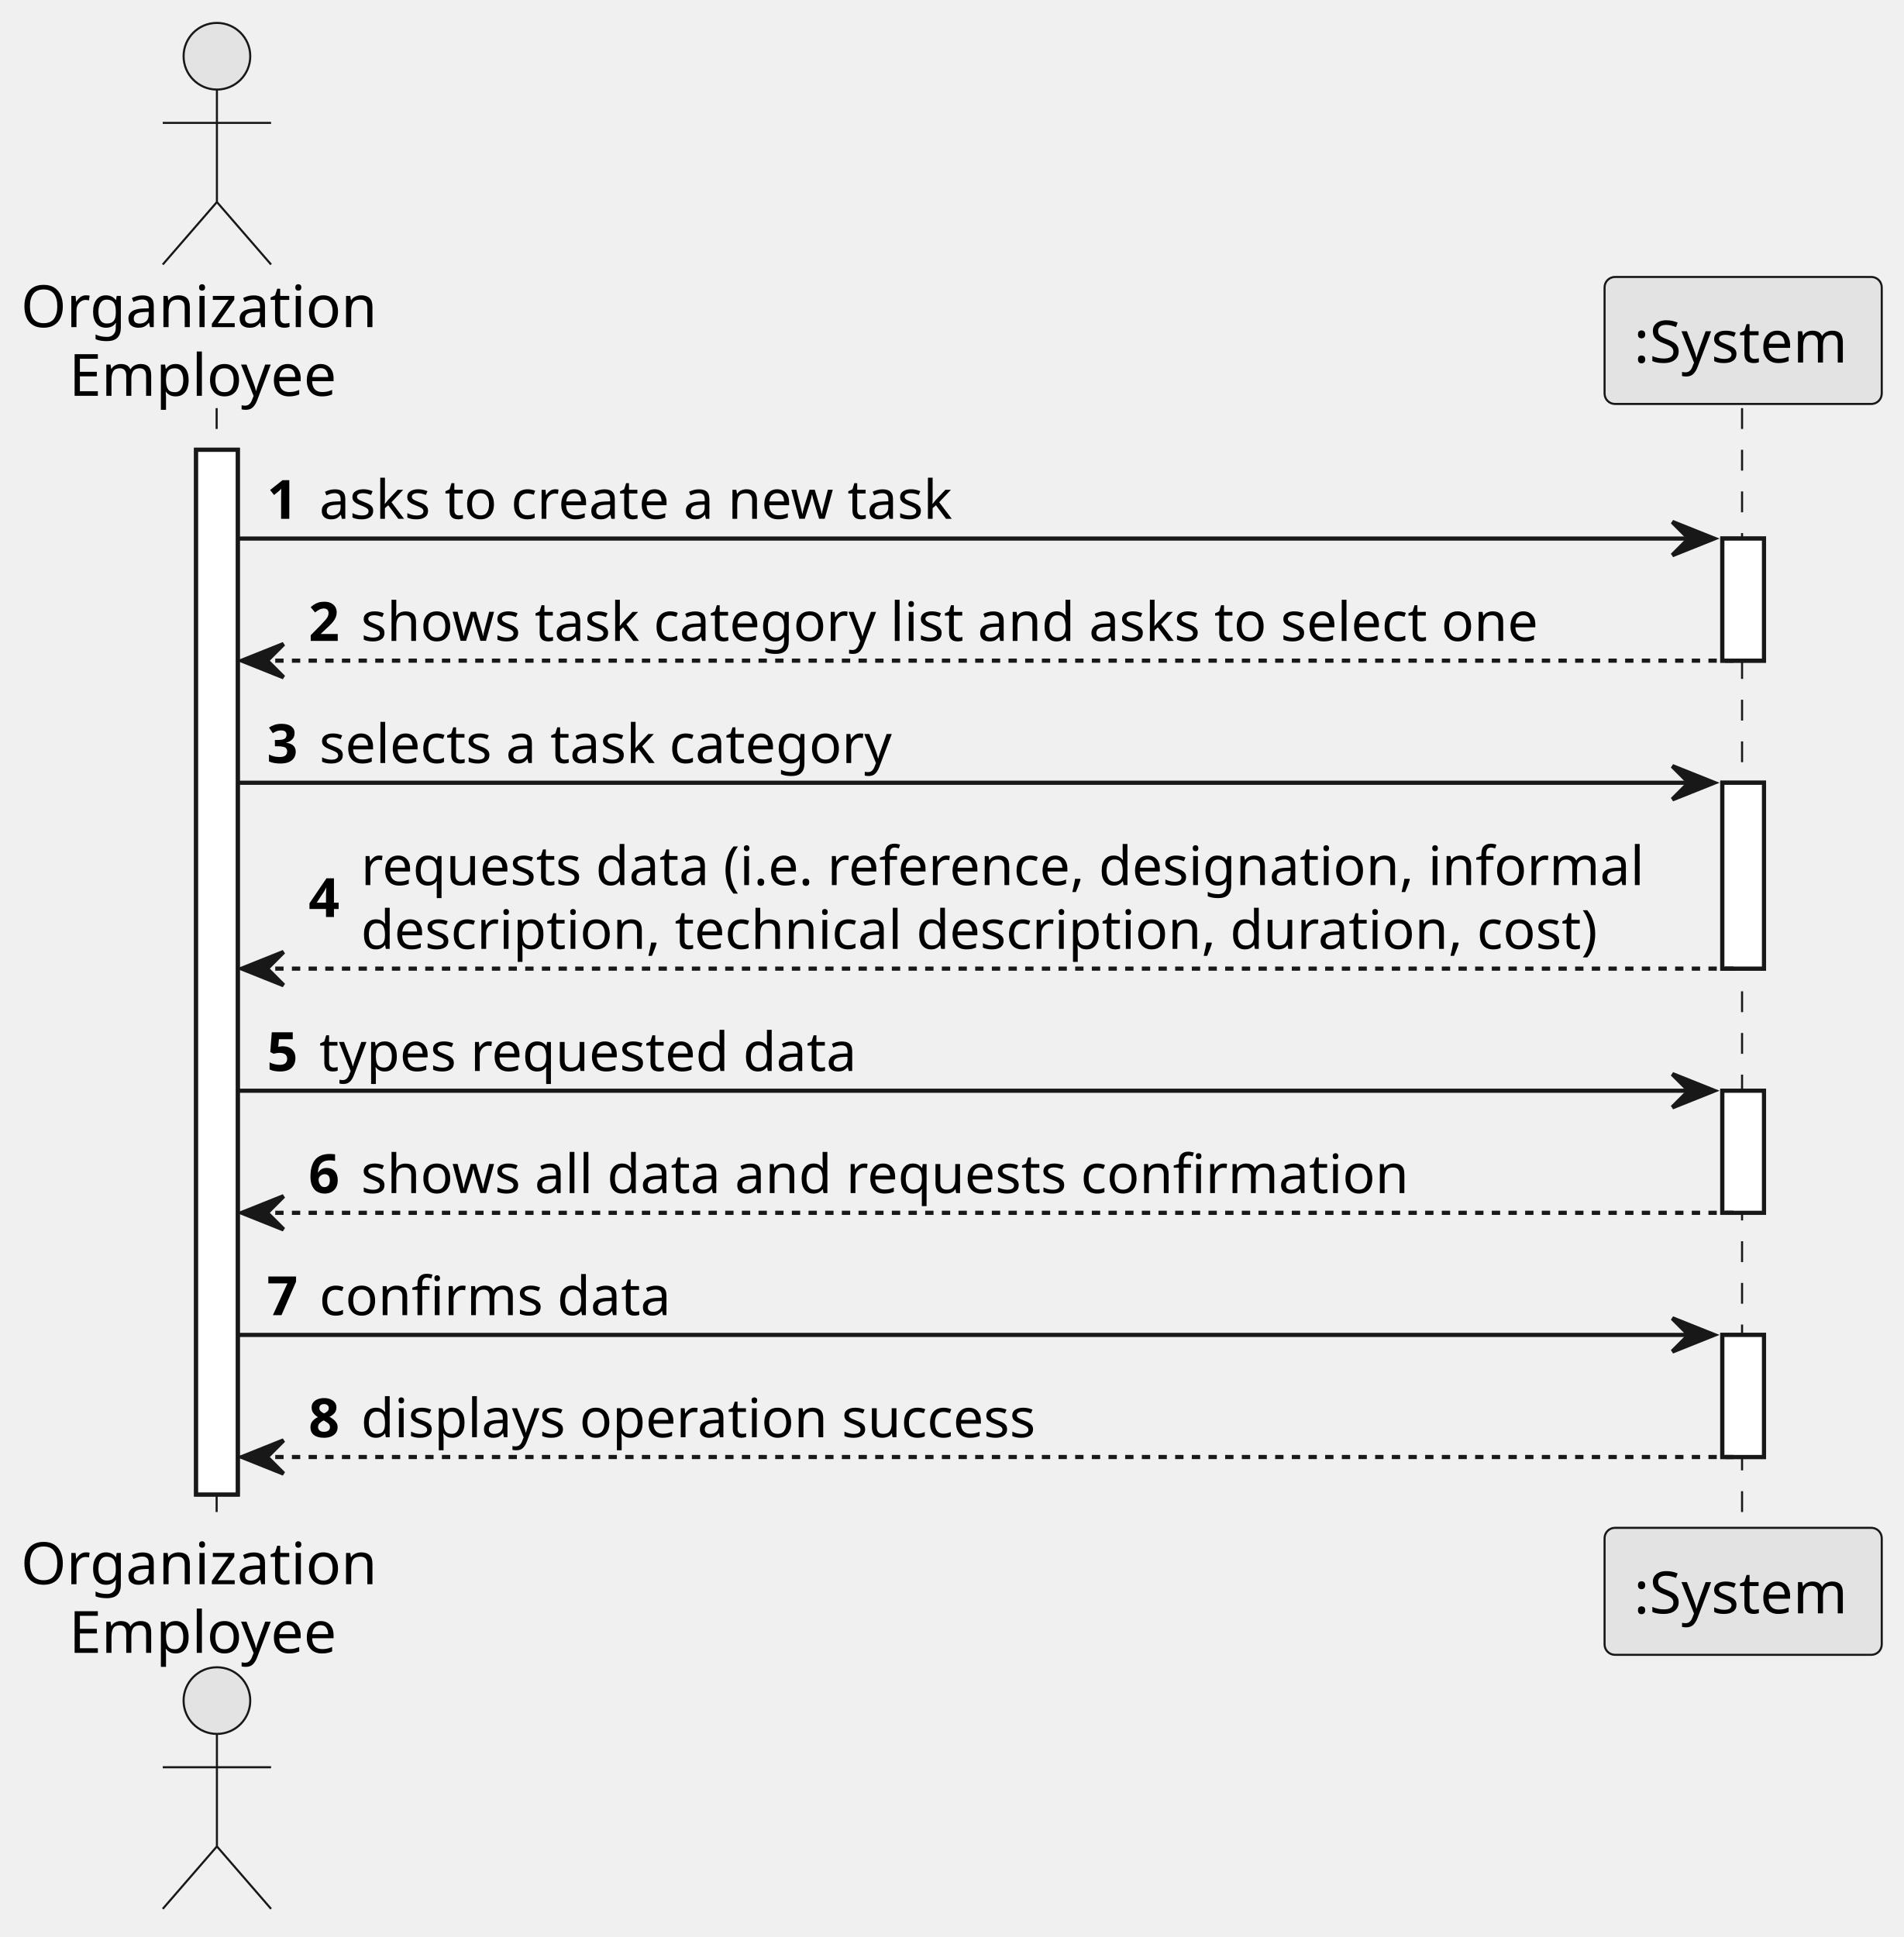
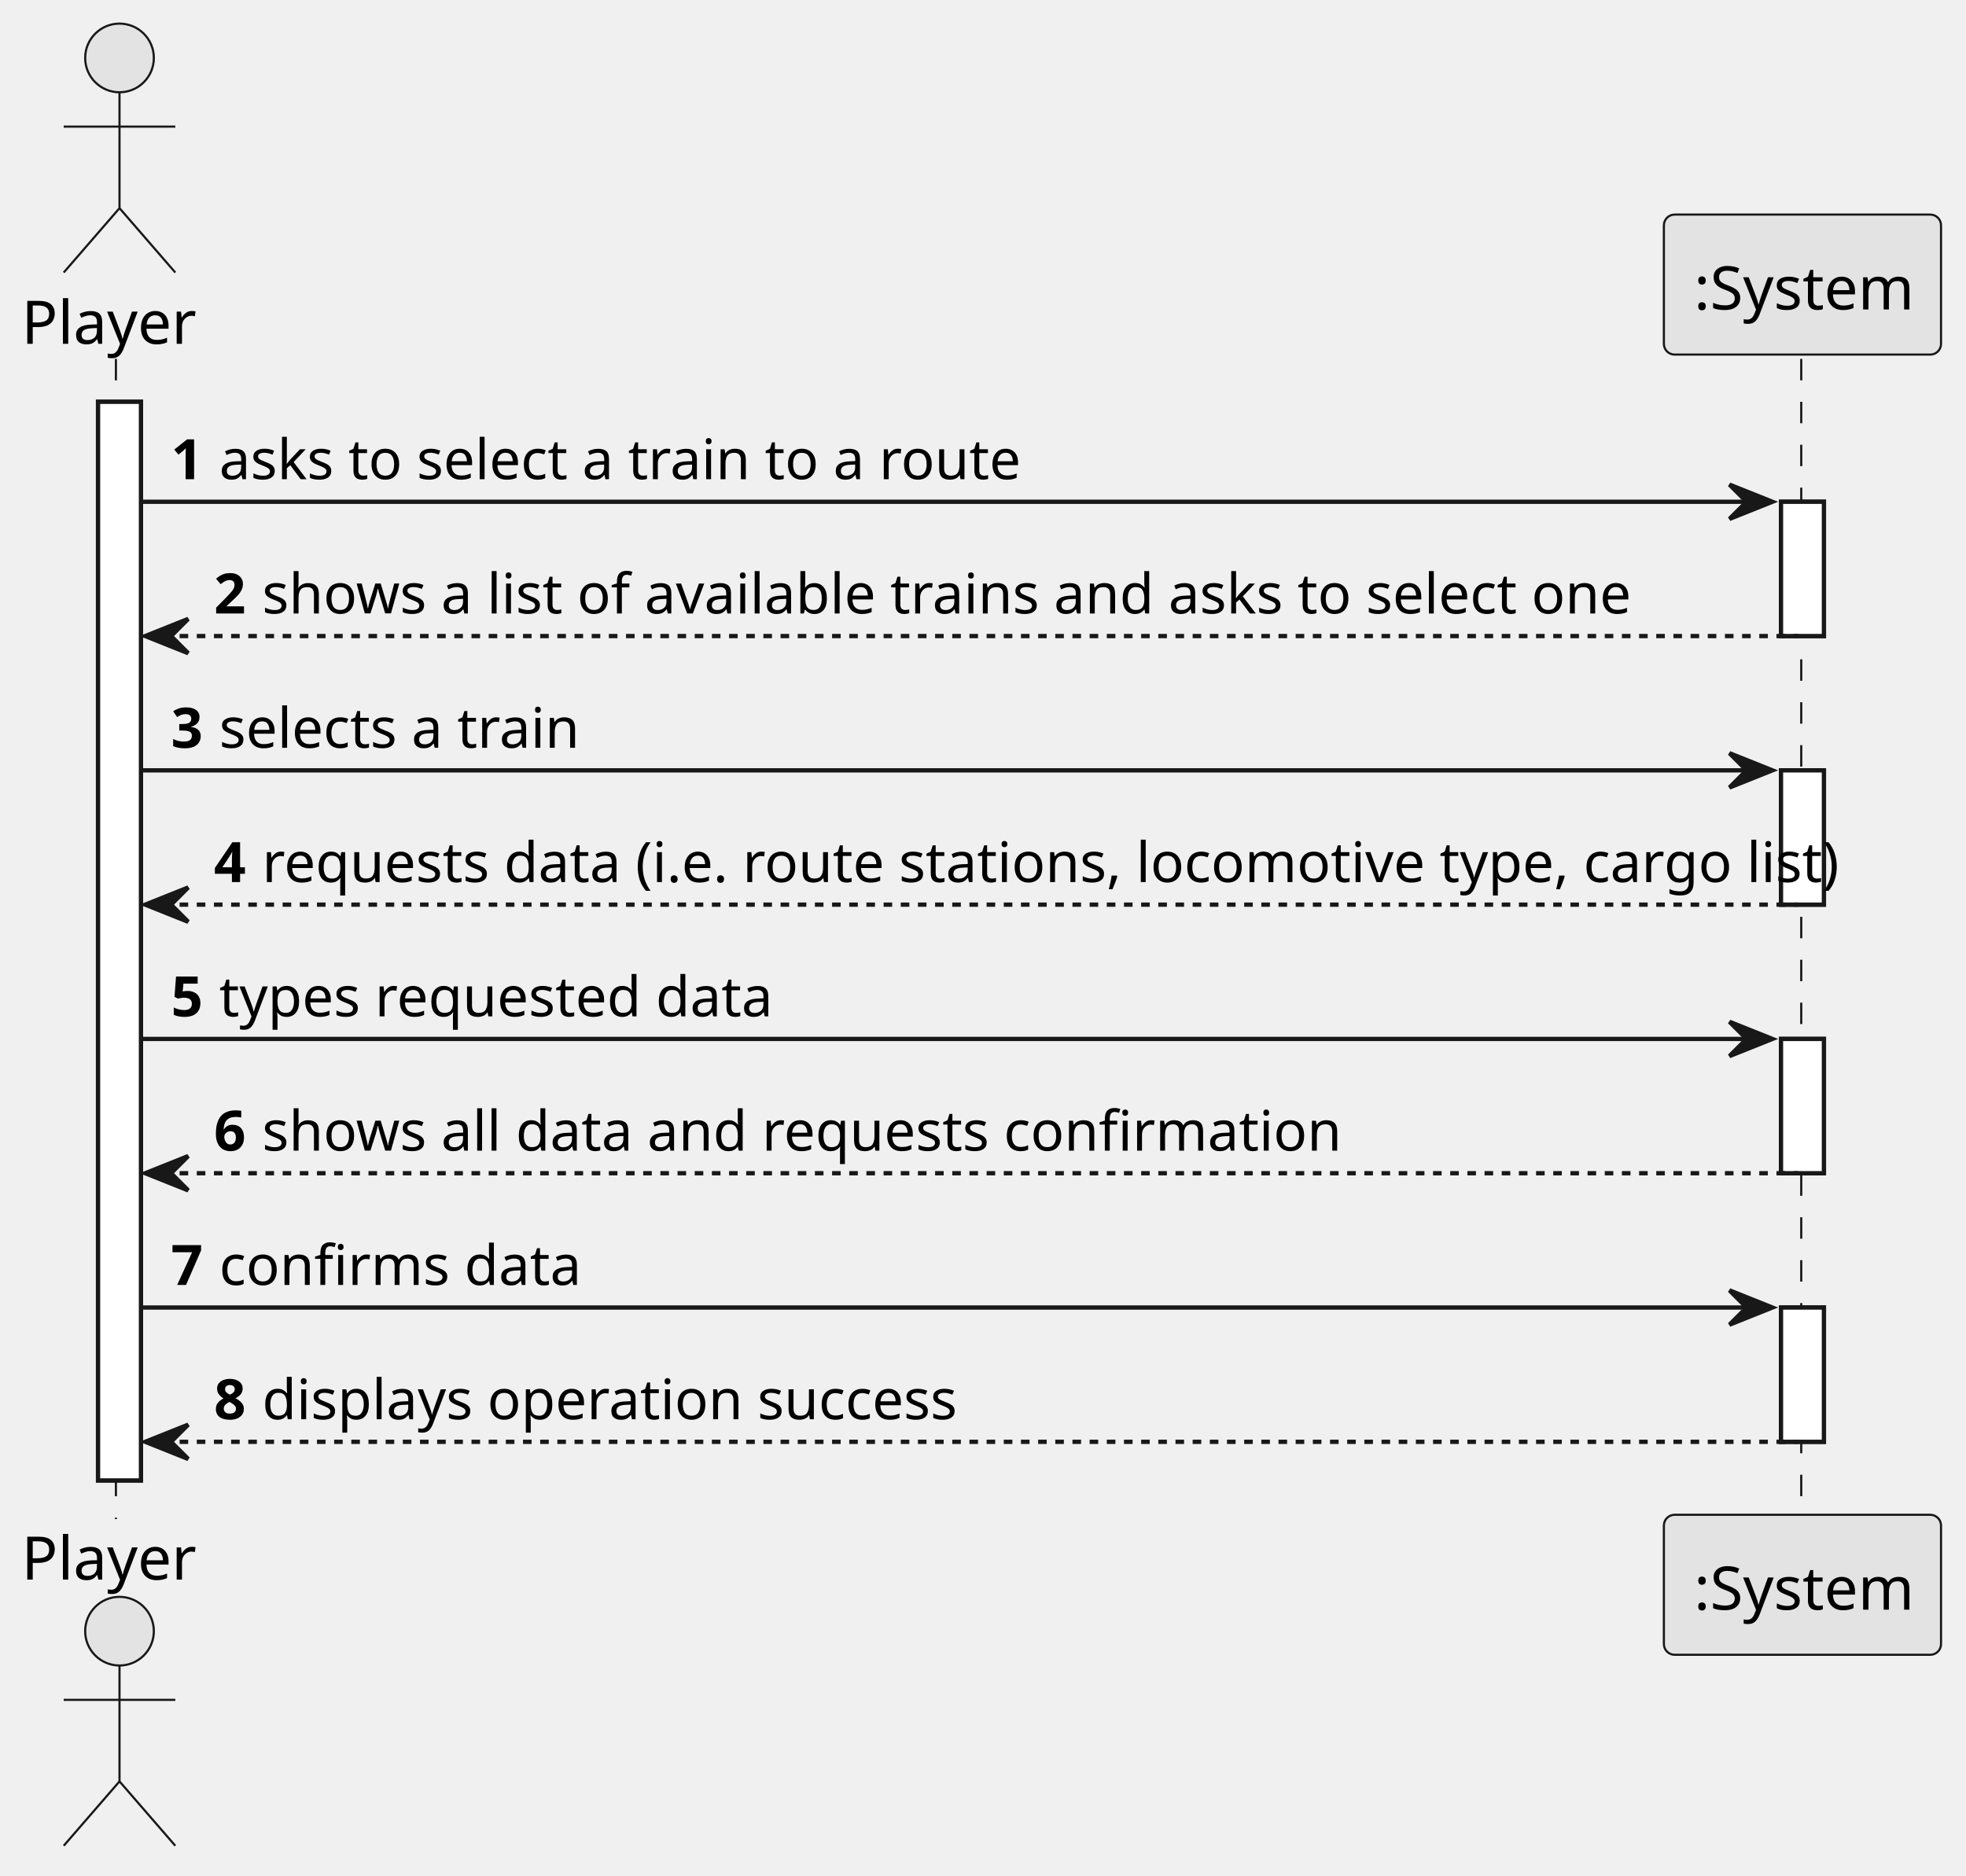
- <svg xmlns="http://www.w3.org/2000/svg" contentStyleType="text/css" height="465px" preserveAspectRatio="none" style="width:457px;height:465px;background:#FFFFFF;" version="1.1" viewBox="0 0 457 465" width="457px" zoomAndPan="magnify">
+ <svg xmlns="http://www.w3.org/2000/svg" contentStyleType="text/css" height="437px" preserveAspectRatio="none" style="width:458px;height:437px;background:#FFFFFF;" version="1.1" viewBox="0 0 458 437" width="458px" zoomAndPan="magnify">
  <defs />
  <g>
-     <rect fill="#FFFFFF" height="250.795" style="stroke:#181818;stroke-width:1.0;" width="10" x="47.065" y="107.977" />
-     <rect fill="#FFFFFF" height="29.311" style="stroke:#181818;stroke-width:1.0;" width="10" x="413.397" y="129.287" />
-     <rect fill="#FFFFFF" height="44.621" style="stroke:#181818;stroke-width:1.0;" width="10" x="413.397" y="187.908" />
-     <rect fill="#FFFFFF" height="29.311" style="stroke:#181818;stroke-width:1.0;" width="10" x="413.397" y="261.84" />
-     <rect fill="#FFFFFF" height="29.311" style="stroke:#181818;stroke-width:1.0;" width="10" x="413.397" y="320.461" />
-     <line style="stroke:#181818;stroke-width:0.5;stroke-dasharray:5.0,5.0;" x1="52" x2="52" y1="97.977" y2="367.772" />
-     <line style="stroke:#181818;stroke-width:0.5;stroke-dasharray:5.0,5.0;" x1="418.133" x2="418.133" y1="97.977" y2="367.772" />
-     <text fill="#000000" font-family="sans-serif" font-size="14" lengthAdjust="spacing" textLength="88.129" x="5" y="78.535">Organization</text>
-     <text fill="#000000" font-family="sans-serif" font-size="14" lengthAdjust="spacing" textLength="65.03" x="16.549" y="95.023">Employee</text>
-     <ellipse cx="52.065" cy="13.5" fill="#E3E3E3" rx="8" ry="8" style="stroke:#181818;stroke-width:0.5;" />
-     <path d="M52.065,21.5 L52.065,48.5 M39.065,29.5 L65.064,29.5 M52.065,48.5 L39.065,63.5 M52.065,48.5 L65.064,63.5 " fill="none" style="stroke:#181818;stroke-width:0.5;" />
-     <text fill="#000000" font-family="sans-serif" font-size="14" lengthAdjust="spacing" textLength="88.129" x="5" y="380.307">Organization</text>
-     <text fill="#000000" font-family="sans-serif" font-size="14" lengthAdjust="spacing" textLength="65.03" x="16.549" y="396.795">Employee</text>
-     <ellipse cx="52.065" cy="408.248" fill="#E3E3E3" rx="8" ry="8" style="stroke:#181818;stroke-width:0.5;" />
-     <path d="M52.065,416.248 L52.065,443.248 M39.065,424.248 L65.064,424.248 M52.065,443.248 L39.065,458.248 M52.065,443.248 L65.064,458.248 " fill="none" style="stroke:#181818;stroke-width:0.5;" />
-     <rect fill="#E3E3E3" height="30.488" rx="2.5" ry="2.5" style="stroke:#181818;stroke-width:0.5;" width="66.527" x="385.133" y="66.488" />
-     <text fill="#000000" font-family="sans-serif" font-size="14" lengthAdjust="spacing" textLength="52.527" x="392.133" y="87.023">:System</text>
-     <rect fill="#E3E3E3" height="30.488" rx="2.5" ry="2.5" style="stroke:#181818;stroke-width:0.5;" width="66.527" x="385.133" y="366.772" />
-     <text fill="#000000" font-family="sans-serif" font-size="14" lengthAdjust="spacing" textLength="52.527" x="392.133" y="387.307">:System</text>
-     <rect fill="#FFFFFF" height="250.795" style="stroke:#181818;stroke-width:1.0;" width="10" x="47.065" y="107.977" />
-     <rect fill="#FFFFFF" height="29.311" style="stroke:#181818;stroke-width:1.0;" width="10" x="413.397" y="129.287" />
-     <rect fill="#FFFFFF" height="44.621" style="stroke:#181818;stroke-width:1.0;" width="10" x="413.397" y="187.908" />
-     <rect fill="#FFFFFF" height="29.311" style="stroke:#181818;stroke-width:1.0;" width="10" x="413.397" y="261.84" />
-     <rect fill="#FFFFFF" height="29.311" style="stroke:#181818;stroke-width:1.0;" width="10" x="413.397" y="320.461" />
-     <polygon fill="#181818" points="401.397,125.287,411.397,129.287,401.397,133.287,405.397,129.287" style="stroke:#181818;stroke-width:1.0;" />
-     <line style="stroke:#181818;stroke-width:1.0;" x1="57.065" x2="407.397" y1="129.287" y2="129.287" />
-     <text fill="#000000" font-family="sans-serif" font-size="13" font-weight="bold" lengthAdjust="spacing" textLength="8.576" x="64.064" y="124.545">1</text>
-     <text fill="#000000" font-family="sans-serif" font-size="13" lengthAdjust="spacing" textLength="158.723" x="76.64" y="124.545">asks to create a new task</text>
-     <polygon fill="#181818" points="68.064,154.598,58.065,158.598,68.064,162.598,64.064,158.598" style="stroke:#181818;stroke-width:1.0;" />
-     <line style="stroke:#181818;stroke-width:1.0;stroke-dasharray:2.0,2.0;" x1="62.065" x2="417.397" y1="158.598" y2="158.598" />
-     <text fill="#000000" font-family="sans-serif" font-size="13" font-weight="bold" lengthAdjust="spacing" textLength="8.576" x="74.064" y="153.856">2</text>
-     <text fill="#000000" font-family="sans-serif" font-size="13" lengthAdjust="spacing" textLength="295.642" x="86.64" y="153.856">shows task category list and asks to select one</text>
-     <polygon fill="#181818" points="401.397,183.908,411.397,187.908,401.397,191.908,405.397,187.908" style="stroke:#181818;stroke-width:1.0;" />
-     <line style="stroke:#181818;stroke-width:1.0;" x1="57.065" x2="407.397" y1="187.908" y2="187.908" />
-     <text fill="#000000" font-family="sans-serif" font-size="13" font-weight="bold" lengthAdjust="spacing" textLength="8.576" x="64.064" y="183.166">3</text>
-     <text fill="#000000" font-family="sans-serif" font-size="13" lengthAdjust="spacing" textLength="142.949" x="76.64" y="183.166">selects a task category</text>
-     <polygon fill="#181818" points="68.064,228.529,58.065,232.529,68.064,236.529,64.064,232.529" style="stroke:#181818;stroke-width:1.0;" />
-     <line style="stroke:#181818;stroke-width:1.0;stroke-dasharray:2.0,2.0;" x1="62.065" x2="417.397" y1="232.529" y2="232.529" />
-     <text fill="#000000" font-family="sans-serif" font-size="13" font-weight="bold" lengthAdjust="spacing" textLength="8.576" x="74.064" y="220.132">4</text>
-     <text fill="#000000" font-family="sans-serif" font-size="13" lengthAdjust="spacing" textLength="319.757" x="86.64" y="212.477">requests data (i.e. reference, designation, informal</text>
-     <text fill="#000000" font-family="sans-serif" font-size="13" lengthAdjust="spacing" textLength="310.115" x="86.64" y="227.787">description, technical description, duration, cost)</text>
-     <polygon fill="#181818" points="401.397,257.84,411.397,261.84,401.397,265.84,405.397,261.84" style="stroke:#181818;stroke-width:1.0;" />
-     <line style="stroke:#181818;stroke-width:1.0;" x1="57.065" x2="407.397" y1="261.84" y2="261.84" />
-     <text fill="#000000" font-family="sans-serif" font-size="13" font-weight="bold" lengthAdjust="spacing" textLength="8.576" x="64.064" y="257.098">5</text>
-     <text fill="#000000" font-family="sans-serif" font-size="13" lengthAdjust="spacing" textLength="132.304" x="76.64" y="257.098">types requested data</text>
-     <polygon fill="#181818" points="68.064,287.15,58.065,291.15,68.064,295.15,64.064,291.15" style="stroke:#181818;stroke-width:1.0;" />
-     <line style="stroke:#181818;stroke-width:1.0;stroke-dasharray:2.0,2.0;" x1="62.065" x2="417.397" y1="291.15" y2="291.15" />
-     <text fill="#000000" font-family="sans-serif" font-size="13" font-weight="bold" lengthAdjust="spacing" textLength="8.576" x="74.064" y="286.408">6</text>
-     <text fill="#000000" font-family="sans-serif" font-size="13" lengthAdjust="spacing" textLength="260.146" x="86.64" y="286.408">shows all data and requests confirmation</text>
-     <polygon fill="#181818" points="401.397,316.461,411.397,320.461,401.397,324.461,405.397,320.461" style="stroke:#181818;stroke-width:1.0;" />
-     <line style="stroke:#181818;stroke-width:1.0;" x1="57.065" x2="407.397" y1="320.461" y2="320.461" />
-     <text fill="#000000" font-family="sans-serif" font-size="13" font-weight="bold" lengthAdjust="spacing" textLength="8.576" x="64.064" y="315.719">7</text>
-     <text fill="#000000" font-family="sans-serif" font-size="13" lengthAdjust="spacing" textLength="86.849" x="76.64" y="315.719">confirms data</text>
-     <polygon fill="#181818" points="68.064,345.772,58.065,349.772,68.064,353.772,64.064,349.772" style="stroke:#181818;stroke-width:1.0;" />
-     <line style="stroke:#181818;stroke-width:1.0;stroke-dasharray:2.0,2.0;" x1="62.065" x2="417.397" y1="349.772" y2="349.772" />
-     <text fill="#000000" font-family="sans-serif" font-size="13" font-weight="bold" lengthAdjust="spacing" textLength="8.576" x="74.064" y="345.029">8</text>
-     <text fill="#000000" font-family="sans-serif" font-size="13" lengthAdjust="spacing" textLength="168.422" x="86.64" y="345.029">displays operation success</text>
+     <rect fill="#FFFFFF" height="251.328" style="stroke:#181818;stroke-width:1.0;" width="10" x="22.841" y="93.621" />
+     <rect fill="#FFFFFF" height="31.291" style="stroke:#181818;stroke-width:1.0;" width="10" x="414.901" y="116.912" />
+     <rect fill="#FFFFFF" height="31.291" style="stroke:#181818;stroke-width:1.0;" width="10" x="414.901" y="179.494" />
+     <rect fill="#FFFFFF" height="31.291" style="stroke:#181818;stroke-width:1.0;" width="10" x="414.901" y="242.076" />
+     <rect fill="#FFFFFF" height="31.291" style="stroke:#181818;stroke-width:1.0;" width="10" x="414.901" y="304.658" />
+     <line style="stroke:#181818;stroke-width:0.5;stroke-dasharray:5.0,5.0;" x1="27" x2="27" y1="83.621" y2="353.949" />
+     <line style="stroke:#181818;stroke-width:0.5;stroke-dasharray:5.0,5.0;" x1="419.618" x2="419.618" y1="83.621" y2="353.949" />
+     <text fill="#000000" font-family="sans-serif" font-size="14" lengthAdjust="spacing" textLength="39.683" x="5" y="80.107">Player</text>
+     <ellipse cx="27.841" cy="13.5" fill="#E3E3E3" rx="8" ry="8" style="stroke:#181818;stroke-width:0.5;" />
+     <path d="M27.841,21.5 L27.841,48.5 M14.841,29.5 L40.841,29.5 M27.841,48.5 L14.841,63.5 M27.841,48.5 L40.841,63.5 " fill="none" style="stroke:#181818;stroke-width:0.5;" />
+     <text fill="#000000" font-family="sans-serif" font-size="14" lengthAdjust="spacing" textLength="39.683" x="5" y="368.057">Player</text>
+     <ellipse cx="27.841" cy="380.07" fill="#E3E3E3" rx="8" ry="8" style="stroke:#181818;stroke-width:0.5;" />
+     <path d="M27.841,388.07 L27.841,415.07 M14.841,396.07 L40.841,396.07 M27.841,415.07 L14.841,430.07 M27.841,415.07 L40.841,430.07 " fill="none" style="stroke:#181818;stroke-width:0.5;" />
+     <rect fill="#E3E3E3" height="32.621" rx="2.5" ry="2.5" style="stroke:#181818;stroke-width:0.5;" width="64.565" x="387.618" y="50" />
+     <text fill="#000000" font-family="sans-serif" font-size="14" lengthAdjust="spacing" textLength="50.565" x="394.618" y="72.107">:System</text>
+     <rect fill="#E3E3E3" height="32.621" rx="2.5" ry="2.5" style="stroke:#181818;stroke-width:0.5;" width="64.565" x="387.618" y="352.949" />
+     <text fill="#000000" font-family="sans-serif" font-size="14" lengthAdjust="spacing" textLength="50.565" x="394.618" y="375.057">:System</text>
+     <rect fill="#FFFFFF" height="251.328" style="stroke:#181818;stroke-width:1.0;" width="10" x="22.841" y="93.621" />
+     <rect fill="#FFFFFF" height="31.291" style="stroke:#181818;stroke-width:1.0;" width="10" x="414.901" y="116.912" />
+     <rect fill="#FFFFFF" height="31.291" style="stroke:#181818;stroke-width:1.0;" width="10" x="414.901" y="179.494" />
+     <rect fill="#FFFFFF" height="31.291" style="stroke:#181818;stroke-width:1.0;" width="10" x="414.901" y="242.076" />
+     <rect fill="#FFFFFF" height="31.291" style="stroke:#181818;stroke-width:1.0;" width="10" x="414.901" y="304.658" />
+     <polygon fill="#181818" points="402.901,112.912,412.901,116.912,402.901,120.912,406.901,116.912" style="stroke:#181818;stroke-width:1.0;" />
+     <line style="stroke:#181818;stroke-width:1.0;" x1="32.841" x2="408.901" y1="116.912" y2="116.912" />
+     <text fill="#000000" font-family="sans-serif" font-size="13" font-weight="bold" lengthAdjust="spacing" textLength="7.23" x="39.841" y="111.649">1</text>
+     <text fill="#000000" font-family="sans-serif" font-size="13" lengthAdjust="spacing" textLength="177.036" x="51.071" y="111.649">asks to select a train to a route</text>
+     <polygon fill="#181818" points="43.841,144.203,33.841,148.203,43.841,152.203,39.841,148.203" style="stroke:#181818;stroke-width:1.0;" />
+     <line style="stroke:#181818;stroke-width:1.0;stroke-dasharray:2.0,2.0;" x1="37.841" x2="418.901" y1="148.203" y2="148.203" />
+     <text fill="#000000" font-family="sans-serif" font-size="13" font-weight="bold" lengthAdjust="spacing" textLength="7.23" x="49.841" y="142.94">2</text>
+     <text fill="#000000" font-family="sans-serif" font-size="13" lengthAdjust="spacing" textLength="304.941" x="61.071" y="142.94">shows a list of available trains and asks to select one</text>
+     <polygon fill="#181818" points="402.901,175.494,412.901,179.494,402.901,183.494,406.901,179.494" style="stroke:#181818;stroke-width:1.0;" />
+     <line style="stroke:#181818;stroke-width:1.0;" x1="32.841" x2="408.901" y1="179.494" y2="179.494" />
+     <text fill="#000000" font-family="sans-serif" font-size="13" font-weight="bold" lengthAdjust="spacing" textLength="7.23" x="39.841" y="174.231">3</text>
+     <text fill="#000000" font-family="sans-serif" font-size="13" lengthAdjust="spacing" textLength="80.203" x="51.071" y="174.231">selects a train</text>
+     <polygon fill="#181818" points="43.841,206.785,33.841,210.785,43.841,214.785,39.841,210.785" style="stroke:#181818;stroke-width:1.0;" />
+     <line style="stroke:#181818;stroke-width:1.0;stroke-dasharray:2.0,2.0;" x1="37.841" x2="418.901" y1="210.785" y2="210.785" />
+     <text fill="#000000" font-family="sans-serif" font-size="13" font-weight="bold" lengthAdjust="spacing" textLength="7.23" x="49.841" y="205.523">4</text>
+     <text fill="#000000" font-family="sans-serif" font-size="13" lengthAdjust="spacing" textLength="346.83" x="61.071" y="205.523">requests data (i.e. route stations, locomotive type, cargo list)</text>
+     <polygon fill="#181818" points="402.901,238.076,412.901,242.076,402.901,246.076,406.901,242.076" style="stroke:#181818;stroke-width:1.0;" />
+     <line style="stroke:#181818;stroke-width:1.0;" x1="32.841" x2="408.901" y1="242.076" y2="242.076" />
+     <text fill="#000000" font-family="sans-serif" font-size="13" font-weight="bold" lengthAdjust="spacing" textLength="7.23" x="39.841" y="236.814">5</text>
+     <text fill="#000000" font-family="sans-serif" font-size="13" lengthAdjust="spacing" textLength="121.418" x="51.071" y="236.814">types requested data</text>
+     <polygon fill="#181818" points="43.841,269.367,33.841,273.367,43.841,277.367,39.841,273.367" style="stroke:#181818;stroke-width:1.0;" />
+     <line style="stroke:#181818;stroke-width:1.0;stroke-dasharray:2.0,2.0;" x1="37.841" x2="418.901" y1="273.367" y2="273.367" />
+     <text fill="#000000" font-family="sans-serif" font-size="13" font-weight="bold" lengthAdjust="spacing" textLength="7.23" x="49.841" y="268.104">6</text>
+     <text fill="#000000" font-family="sans-serif" font-size="13" lengthAdjust="spacing" textLength="235.574" x="61.071" y="268.104">shows all data and requests confirmation</text>
+     <polygon fill="#181818" points="402.901,300.658,412.901,304.658,402.901,308.658,406.901,304.658" style="stroke:#181818;stroke-width:1.0;" />
+     <line style="stroke:#181818;stroke-width:1.0;" x1="32.841" x2="408.901" y1="304.658" y2="304.658" />
+     <text fill="#000000" font-family="sans-serif" font-size="13" font-weight="bold" lengthAdjust="spacing" textLength="7.23" x="39.841" y="299.396">7</text>
+     <text fill="#000000" font-family="sans-serif" font-size="13" lengthAdjust="spacing" textLength="78.032" x="51.071" y="299.396">confirms data</text>
+     <polygon fill="#181818" points="43.841,331.949,33.841,335.949,43.841,339.949,39.841,335.949" style="stroke:#181818;stroke-width:1.0;" />
+     <line style="stroke:#181818;stroke-width:1.0;stroke-dasharray:2.0,2.0;" x1="37.841" x2="418.901" y1="335.949" y2="335.949" />
+     <text fill="#000000" font-family="sans-serif" font-size="13" font-weight="bold" lengthAdjust="spacing" textLength="7.23" x="49.841" y="330.687">8</text>
+     <text fill="#000000" font-family="sans-serif" font-size="13" lengthAdjust="spacing" textLength="155.359" x="61.071" y="330.687">displays operation success</text>
  </g>
</svg>
